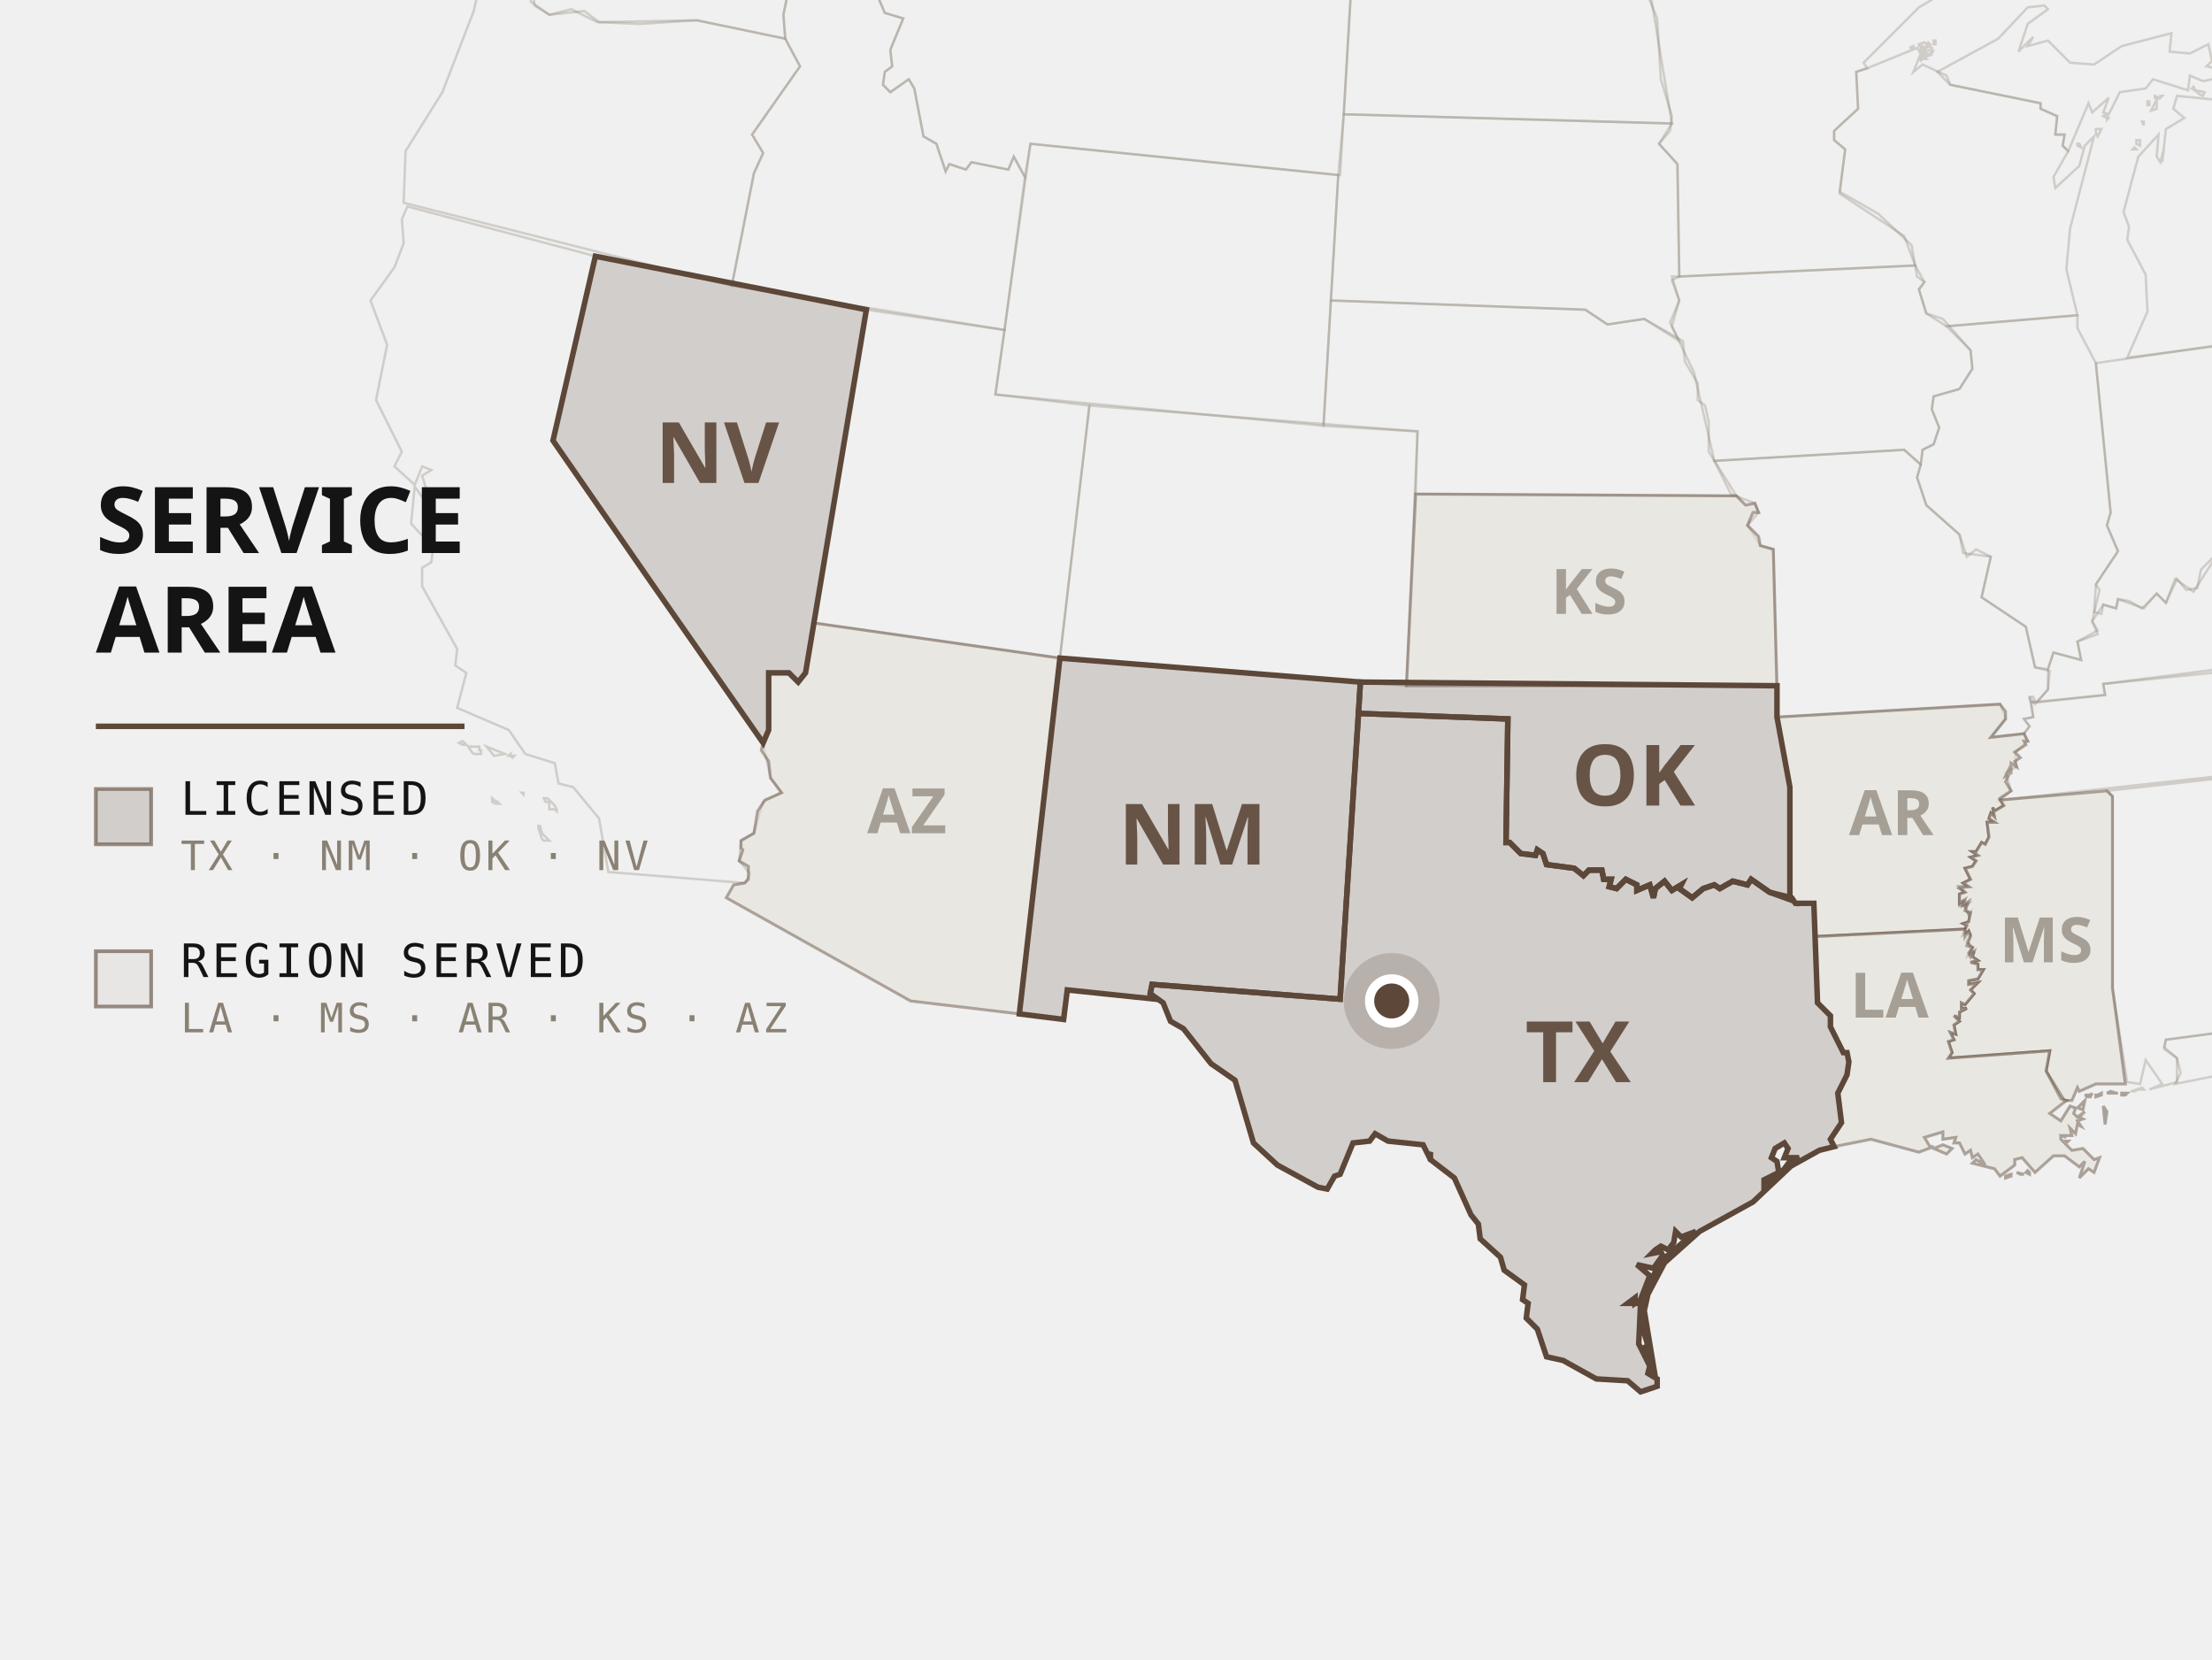
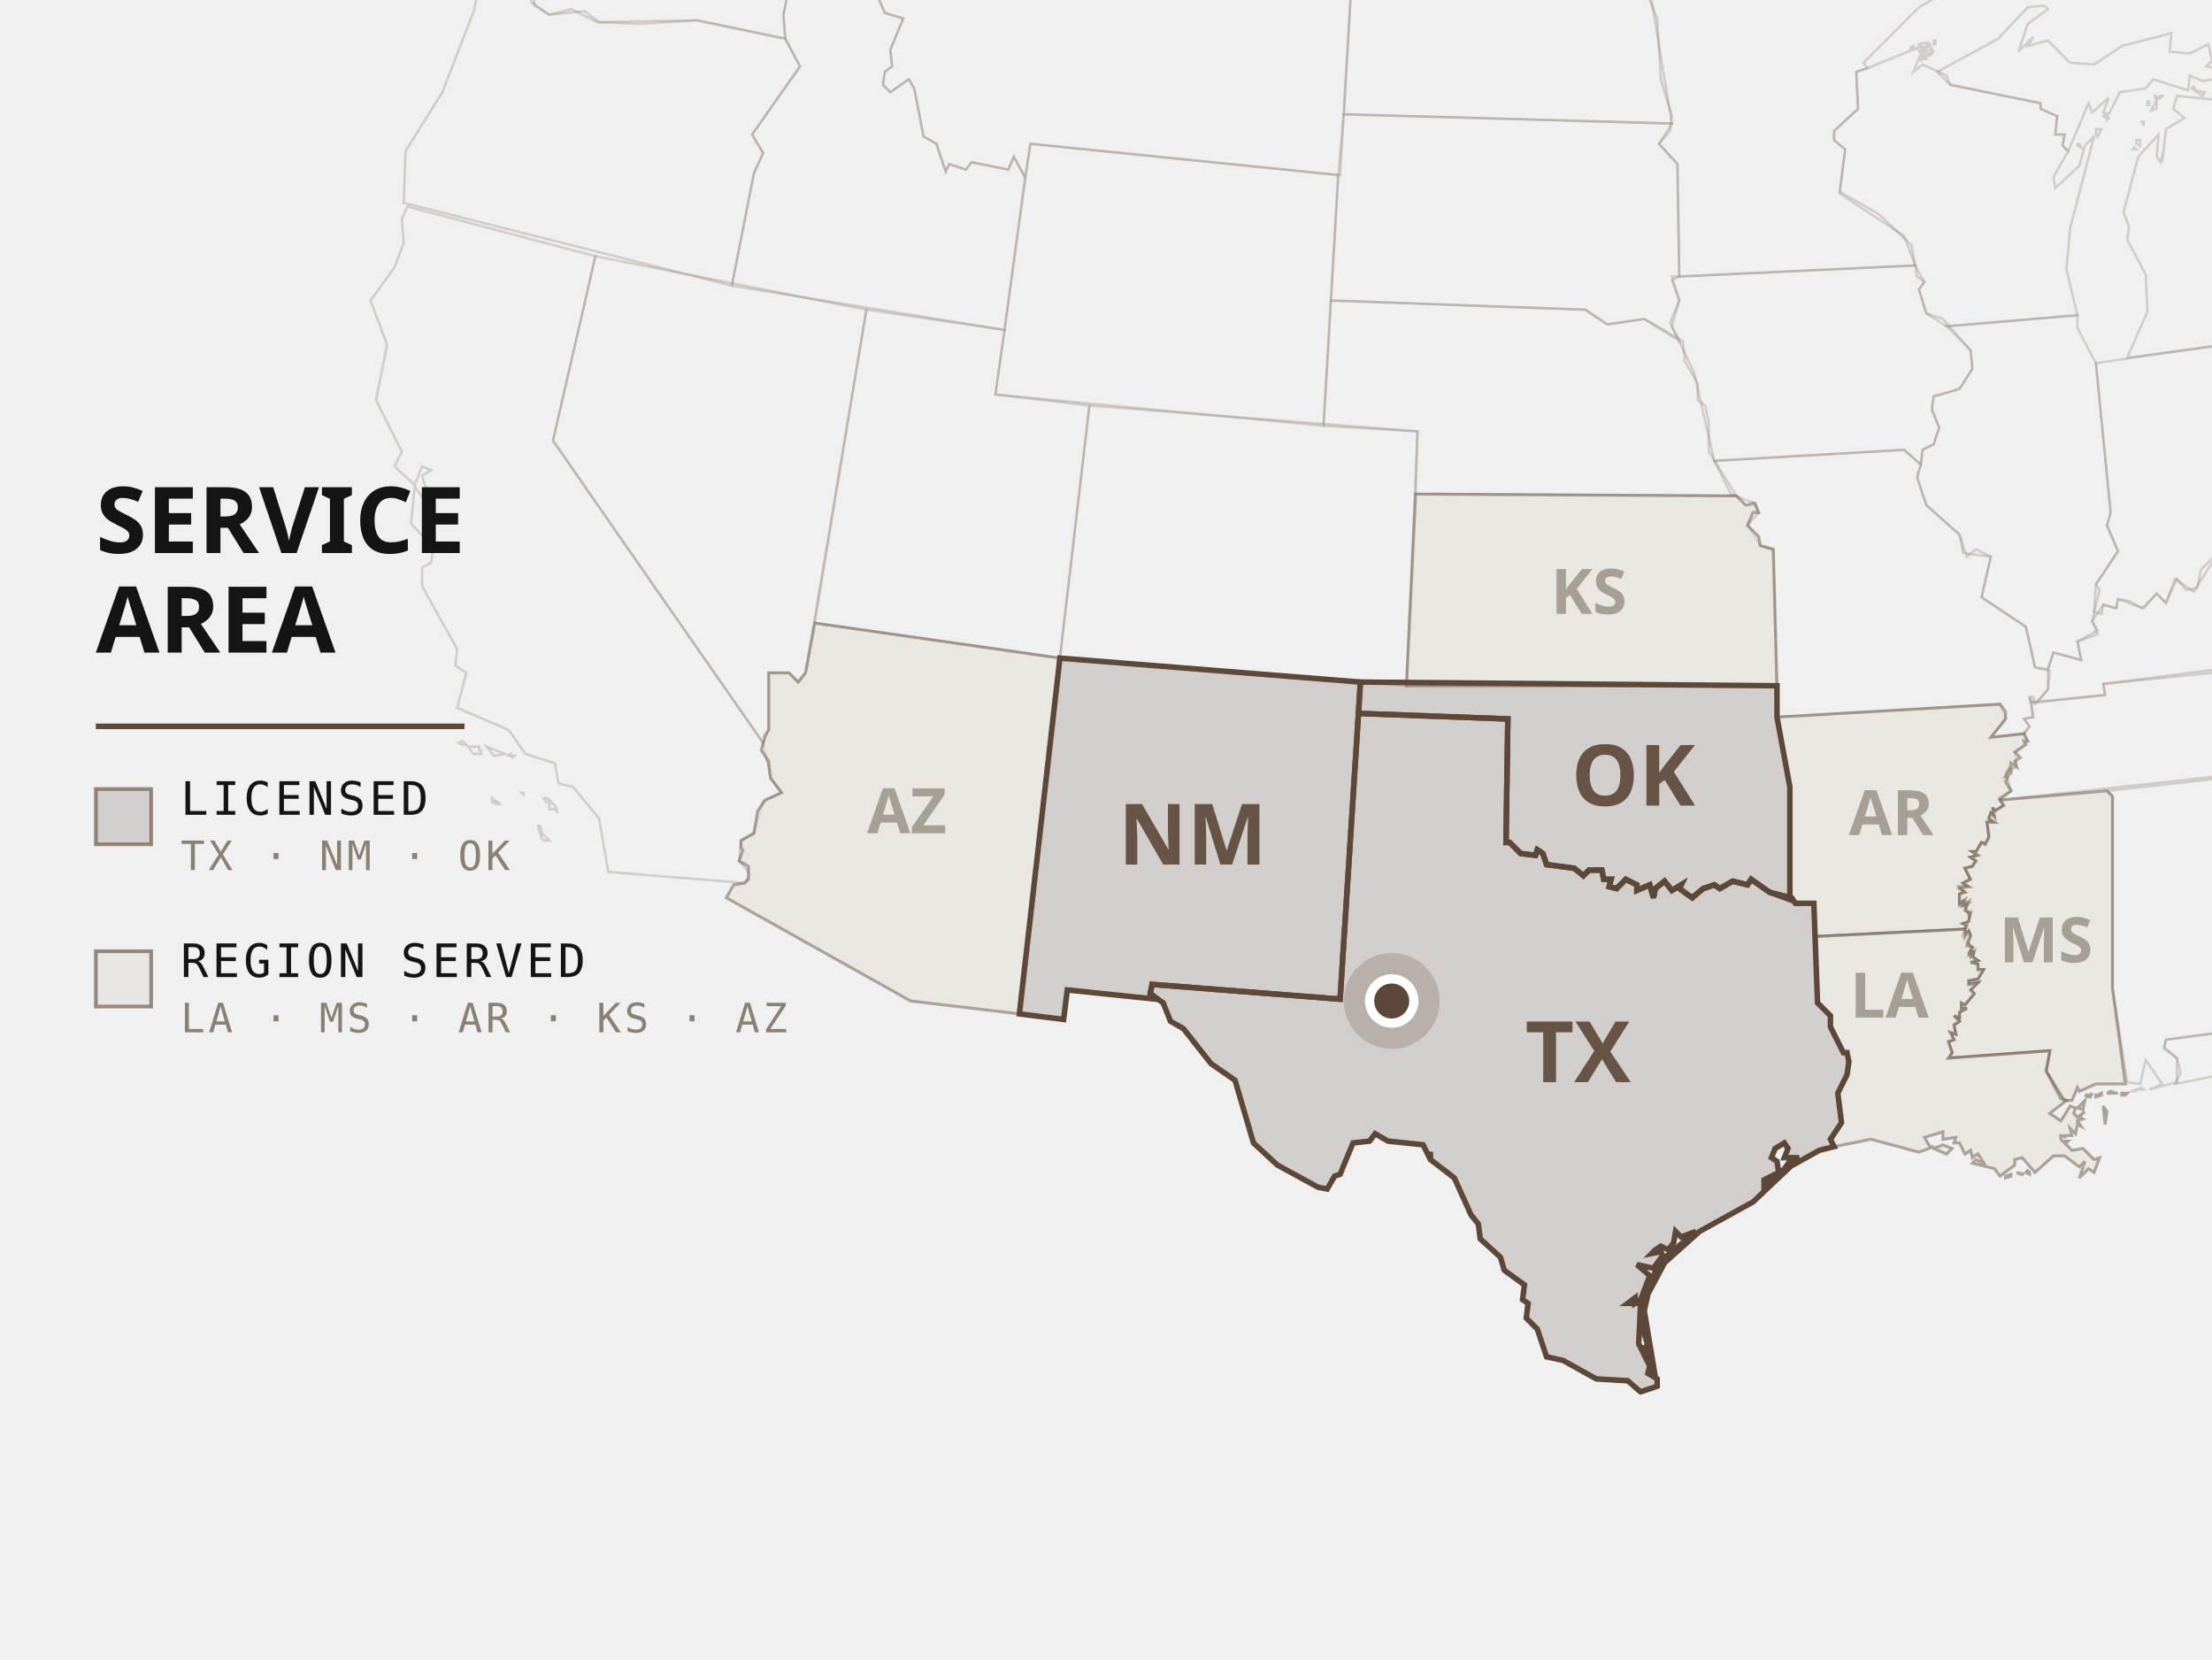
- <svg xmlns="http://www.w3.org/2000/svg" viewBox="0 0 1200 900" width="100%" height="100%" preserveAspectRatio="xMidYMid meet" role="img" aria-label="Elite Drillers service area: licensed to drill in Texas, New Mexico, Oklahoma and Nevada, and serving the surrounding region including Louisiana, Mississippi, Arkansas, Kansas and Arizona">
+ <svg xmlns="http://www.w3.org/2000/svg" viewBox="0 0 1200 900" width="100%" height="100%" preserveAspectRatio="xMidYMid meet" role="img" aria-label="Elite Drillers service area: licensed to drill in Texas, New Mexico and Oklahoma, and serving the surrounding region including Louisiana, Mississippi, Arkansas, Kansas and Arizona">
  <g>
    <path d="M1156,592L1162,590L1162,590L1163,591L1163,591L1161,591L1160,591L1158,592ZM1143,429L1215,421L1236,492L1247,511L1242,526L1250,554L1175,564L1174,569L1181,574L1181,587L1166,591L1173,588L1164,575L1161,588L1154,587L1146,536L1146,432Z" fill="none" stroke="#8a8175" stroke-width="1.3" stroke-opacity="0.32" />
    <path d="M591,220L769,234L763,372L575,357Z" fill="none" stroke="#8a8175" stroke-width="1.3" stroke-opacity="0.32" />
    <path d="M1409,740L1410,738L1411,739L1410,741ZM1406,743L1407,741L1408,741L1408,742ZM1398,747L1404,744L1405,745L1400,748ZM1378,756L1388,746L1395,749ZM1372,758L1376,756L1375,758L1373,758L1372,758ZM1367,758L1368,757L1369,757L1369,758ZM1352,687L1361,694L1355,694ZM1343,759L1345,759L1345,759L1343,760ZM1265,594L1268,592L1268,593L1266,594L1265,595ZM1250,554L1255,564L1332,557L1335,564L1338,563L1338,547L1354,549L1364,577L1392,615L1395,631L1419,672L1422,707L1418,724L1423,716L1414,736L1411,738L1416,727L1397,734L1388,716L1374,712L1366,696L1355,687L1357,677L1352,686L1333,661L1341,648L1337,650L1332,645L1336,651L1333,659L1328,651L1328,615L1323,608L1316,609L1295,586L1275,582L1274,589L1252,598L1256,601L1264,595L1256,602L1246,601L1242,592L1215,581L1180,588L1183,582L1181,574L1174,568L1175,564Z" fill="none" stroke="#8a8175" stroke-width="1.3" stroke-opacity="0.32" />
    <path d="M1137,197L1205,187L1219,288L1202,293L1204,299L1190,321L1180,314L1175,327L1170,322L1163,330L1149,325L1148,330L1141,328L1140,333L1136,332L1137,317L1149,299L1143,285L1145,278Z" fill="none" stroke="#8a8175" stroke-width="1.3" stroke-opacity="0.32" />
    <path d="M890,-36L937,-37L937,-50L941,-50L949,-29L967,-26L969,-22L987,-27L995,-24L993,-22L998,-21L1002,-14L1009,-19L1020,-9L1036,-17L1039,-12L1068,-12L1041,4L1011,34L1013,37L1007,39L1008,59L995,71L995,76L1001,81L998,105L1033,128L1039,144L911,150L910,89L900,78L906,71L907,63L901,43L899,10L892,-7L893,-26Z" fill="none" stroke="#8a8175" stroke-width="1.3" stroke-opacity="0.32" />
    <path d="M735,-41L890,-36L907,67L729,62Z" fill="none" stroke="#8a8175" stroke-width="1.3" stroke-opacity="0.32" />
    <path d="M726,95L729,62L907,67L900,78L910,89L911,150L907,152L911,163L906,175L911,185L892,173L872,176L860,168L722,163Z" fill="none" stroke="#8a8175" stroke-width="1.3" stroke-opacity="0.32" />
    <path d="M726,95L718,231L540,214L559,78Z" fill="none" stroke="#8a8175" stroke-width="1.3" stroke-opacity="0.32" />
    <path d="M930,250L1033,244L1042,252L1040,259L1045,274L1063,290L1065,300L1080,302L1075,324L1099,340L1104,362L1112,364L1111,374L1104,382L1101,378L1103,389L1098,390L1101,394L1098,398L1080,400L1088,390L1085,382L964,389L962,298L955,296L948,285L954,278L952,273L939,268Z" fill="none" stroke="#8a8175" stroke-width="1.3" stroke-opacity="0.32" />
    <path d="M1042,252L1043,244L1049,241L1052,232L1048,222L1049,215L1063,211L1070,200L1069,190L1056,177L1127,171L1127,178L1137,197L1145,278L1143,285L1149,299L1137,317L1139,320L1135,337L1138,342L1127,348L1129,358L1114,354L1111,363L1104,362L1099,340L1075,324L1080,302L1072,298L1067,302L1063,290L1045,274L1040,259Z" fill="none" stroke="#8a8175" stroke-width="1.3" stroke-opacity="0.32" />
    <path d="M295,433L297,433L299,435L301,437L301,437L302,439L302,440L301,439L298,439L298,438L298,435L296,435ZM292,448L293,448L294,452L298,456L297,456L295,456L294,455L293,452L292,449ZM283,430L284,430L284,431L283,430ZM277,409L277,410L279,410L278,411L277,410L276,410ZM267,433L268,434L270,435L271,436L269,436L267,435ZM264,405L274,409L268,410ZM254,405L256,405L257,405L259,405L260,405L260,407L261,407L261,409L257,409L256,408ZM249,403L251,402L251,402L252,403L253,404L251,404ZM221,112L323,139L300,239L414,403L418,422L424,430L414,435L409,452L402,456L401,467L407,474L404,479L330,473L325,444L311,427L303,425L301,414L285,409L276,396L248,384L253,365L247,361L248,352L229,318L229,308L234,305L235,297L223,284L225,264L235,278L229,258L234,255L229,253L225,263L214,253L218,245L204,217L210,187L201,163L214,145L219,132L218,119Z" fill="none" stroke="#8a8175" stroke-width="1.3" stroke-opacity="0.32" />
    <path d="M911,150L1039,144L1044,153L1041,157L1045,170L1054,173L1069,190L1070,200L1063,211L1049,215L1048,222L1052,232L1049,241L1043,244L1042,252L1033,244L930,250L919,202L907,177L911,163L907,150Z" fill="none" stroke="#8a8175" stroke-width="1.3" stroke-opacity="0.32" />
    <path d="M1111,363L1114,354L1129,358L1127,348L1138,344L1135,337L1141,328L1148,330L1149,325L1155,326L1162,330L1170,322L1175,327L1181,314L1186,320L1192,319L1194,309L1204,299L1202,293L1219,288L1215,280L1218,276L1226,276L1234,286L1249,290L1263,288L1269,282L1278,291L1279,302L1283,308L1300,320L1273,352L1259,359L1141,371L1142,377L1105,381L1111,374ZM1103,381L1102,381L1101,379L1101,378L1103,378L1104,380Z" fill="none" stroke="#8a8175" stroke-width="1.3" stroke-opacity="0.32" />
    <path d="M1189,48L1190,47L1191,49L1196,50L1195,52L1193,51L1192,50ZM1172,53L1172,52L1173,52ZM1169,52L1171,53L1170,54L1169,53ZM1167,60L1170,54L1170,59ZM1165,55L1166,55L1166,57L1165,57ZM1162,66L1163,66L1163,68ZM1159,77L1159,76L1161,76L1161,79L1159,78ZM1157,81L1158,80L1159,81ZM1142,62L1144,64L1143,65L1143,64L1141,63ZM1154,194L1165,169L1164,149L1154,130L1155,123L1152,115L1160,85L1171,73L1170,85L1172,88L1174,80L1173,88L1175,70L1185,64L1179,59L1181,52L1201,54L1222,63L1226,71L1222,71L1228,82L1228,94L1217,109L1216,117L1223,121L1228,109L1240,102L1244,104L1258,137L1257,150L1254,154L1254,148L1250,149L1239,183ZM1074,-8L1092,-20L1080,-9L1082,-9ZM1051,39L1084,21L1100,4L1109,3L1111,5L1100,13L1095,28L1103,20L1100,25L1111,22L1123,34L1136,35L1151,25L1178,18L1177,28L1188,29L1198,24L1200,33L1197,36L1216,40L1195,44L1188,41L1187,49L1168,43L1164,48L1150,50L1144,62L1141,61L1144,53L1135,61L1133,56L1122,82L1119,79L1120,73L1115,73L1116,63L1107,59L1107,56L1058,46Z" fill="none" stroke="#8a8175" stroke-width="1.3" stroke-opacity="0.32" />
    <path d="M465,-75L600,-59L735,-41L727,95L559,78L556,96L550,85L547,92L527,88L524,92L515,89L513,93L508,78L501,74L496,48L493,43L483,50L479,46L480,39L484,36L483,27L490,10L480,7L471,-14L462,-21L465,-23L464,-30L459,-41Z" fill="none" stroke="#8a8175" stroke-width="1.3" stroke-opacity="0.32" />
    <path d="M275,-24L288,-14L288,1L298,8L310,5L324,12L347,13L378,11L426,21L434,36L408,73L414,83L409,94L397,155L219,110L220,82L240,50L257,6L264,-26Z" fill="none" stroke="#8a8175" stroke-width="1.3" stroke-opacity="0.32" />
    <path d="M1098,398L1101,394L1098,390L1103,389L1102,381L1142,377L1141,371L1313,349L1314,359L1306,368L1293,376L1290,372L1282,384L1259,396L1256,404L1250,408L1250,416L1085,434L1091,429L1088,419L1094,416L1093,408L1100,402Z" fill="none" stroke="#8a8175" stroke-width="1.3" stroke-opacity="0.32" />
    <path d="M470,168L545,179L540,214L591,220L575,357L442,338Z" fill="none" stroke="#8a8175" stroke-width="1.3" stroke-opacity="0.32" />
    <path d="M308,-53L310,-58L311,-53ZM315,-93L315,-94L317,-93L315,-92ZM315,-99L316,-100L317,-96L316,-97ZM313,-95L314,-95L315,-94L313,-93ZM310,-83L315,-88L316,-84L311,-83L313,-75L317,-75L316,-70ZM310,-103L311,-103L313,-100L312,-100L311,-101ZM307,-100L309,-101L309,-100ZM309,-110L311,-110L311,-109L309,-109ZM303,-98L314,-97L309,-90ZM303,-101L305,-100L306,-98L304,-100ZM443,-79L425,8L426,21L378,11L325,12L317,6L298,8L290,3L288,-14L284,-18L263,-27L267,-39L267,-30L269,-39L273,-40L267,-43L267,-48L274,-48L269,-53L267,-49L269,-77L266,-93L269,-100L282,-88L301,-84L305,-76L309,-80L310,-71L294,-57L299,-57L295,-58L312,-71L307,-51L303,-54L302,-47L301,-55L299,-53L302,-46L307,-52L312,-52L312,-63L320,-72L318,-81L317,-75L315,-79L319,-84L313,-91L319,-89L321,-93L320,-100L316,-99L317,-108Z" fill="none" stroke="#8a8175" stroke-width="1.3" stroke-opacity="0.32" />
    <path d="M1137,72L1137,70L1140,70L1138,74ZM1127,78L1128,78L1129,80L1127,79ZM1049,24L1049,22L1050,22L1050,24ZM1047,29L1049,27L1048,29ZM1044,27L1045,26L1047,25L1048,26L1047,27L1045,28ZM1042,30L1042,29L1044,28L1044,29ZM1042,26L1044,27L1042,28L1042,27ZM1041,24L1044,23L1045,24L1046,23L1047,24L1045,25L1044,26L1043,25L1041,25ZM1041,32L1043,31L1045,29L1047,30L1044,31L1045,32L1043,32L1042,33ZM1036,26L1038,25L1038,26ZM1013,37L1040,26L1042,29L1038,39L1043,35L1056,41L1058,46L1107,56L1107,59L1116,63L1115,73L1120,73L1119,79L1122,82L1114,96L1115,102L1128,90L1131,79L1136,74L1123,124L1121,146L1127,171L1056,177L1045,170L1041,157L1044,153L1040,150L1037,133L1019,116L998,104L1001,81L995,76L995,71L1008,59L1007,39Z" fill="none" stroke="#8a8175" stroke-width="1.3" stroke-opacity="0.32" />
    <path d="M722,163L860,168L872,176L892,173L913,185L914,196L921,208L921,217L925,220L927,229L927,245L942,269L768,268L769,234L718,231Z" fill="none" stroke="#8a8175" stroke-width="1.3" stroke-opacity="0.32" />
    <path d="M426,21L425,8L443,-79L465,-75L459,-41L464,-30L465,-23L462,-21L471,-14L480,7L490,10L483,27L484,36L480,39L479,46L483,50L493,43L496,48L501,74L508,78L513,93L515,89L524,92L527,88L547,92L550,85L556,96L545,179L397,155L409,94L414,83L408,73L434,36Z" fill="none" stroke="#8a8175" stroke-width="1.3" stroke-opacity="0.32" />
  </g>
  <g>
    <path d="M398,480L404,479L406,477L406,470L401,467L403,461L402,460L402,456L409,452L411,440L415,434L424,430L418,422L417,413L413,407L415,399L417,396L417,365L428,365L433,370L437,365L442,338L575,357L553,550L494,543L394,487Z" fill="#e4dfd6" fill-opacity="0.55" stroke="#5c4738" stroke-width="1.6" stroke-opacity="0.45" />
    <path d="M768,268L942,269L947,274L952,273L954,278L951,278L948,285L954,291L955,296L962,298L964,372L763,372Z" fill="#e4dfd6" fill-opacity="0.55" stroke="#5c4738" stroke-width="1.6" stroke-opacity="0.45" />
    <path d="M964,389L1085,382L1088,386L1088,390L1080,400L1098,398L1100,402L1098,402L1099,404L1093,408L1096,411L1093,413L1094,416L1091,414L1091,420L1090,417L1088,421L1090,420L1088,424L1091,429L1085,433L1087,437L1082,440L1081,438L1082,443L1080,441L1079,444L1082,446L1078,446L1079,454L1077,458L1075,457L1072,462L1070,462L1073,464L1069,465L1072,467L1070,470L1066,471L1069,477L1065,479L1068,481L1063,482L1066,484L1063,485L1063,490L1066,488L1064,491L1068,490L1066,492L1068,496L1069,495L1068,500L1065,501L1067,502L1066,504L985,508L984,490L975,491L971,488L971,427Z" fill="#e4dfd6" fill-opacity="0.55" stroke="#5c4738" stroke-width="1.6" stroke-opacity="0.45" />
    <path d="M1151,593L1154,593L1153,594L1151,594ZM1143,593L1145,592L1148,593L1149,593L1146,593ZM1137,594L1138,594L1140,593L1140,594L1137,595ZM1132,594L1134,594L1135,593L1134,595L1133,595L1131,594ZM1066,504L1067,502L1065,501L1068,500L1069,495L1066,494L1068,489L1065,491L1066,488L1063,490L1063,485L1066,484L1063,481L1068,481L1065,479L1069,477L1066,471L1070,470L1072,467L1069,465L1073,464L1070,462L1072,462L1075,457L1077,458L1079,454L1078,446L1082,446L1079,444L1080,441L1082,443L1081,438L1082,440L1087,437L1085,434L1143,429L1146,432L1146,536L1153,588L1137,588L1128,592L1127,590L1124,597L1120,597L1110,581L1112,570L1057,574L1059,571L1057,565L1060,564L1058,560L1061,561L1060,556L1063,554L1060,551L1063,552L1063,549L1067,547L1064,547L1064,544L1066,545L1071,539L1069,537L1073,533L1068,534L1068,532L1073,531L1076,526L1073,526L1073,523L1069,522L1073,521L1070,519L1071,516L1068,518L1070,514L1067,511L1069,507L1068,505L1065,507Z" fill="#e4dfd6" fill-opacity="0.55" stroke="#5c4738" stroke-width="1.6" stroke-opacity="0.45" />
    <path d="M1141,600L1143,603L1142,610ZM1127,601L1131,597L1130,602ZM1120,619L1122,619L1121,620ZM1099,636L1100,635L1101,636L1101,637ZM1094,636L1098,637L1096,637ZM1088,638L1091,637L1091,638L1088,639ZM1049,623L1054,621L1059,623L1056,626ZM985,508L1066,504L1066,508L1068,505L1069,508L1067,513L1070,514L1068,517L1069,519L1071,516L1070,519L1073,521L1069,522L1073,523L1073,526L1076,526L1073,531L1068,532L1068,534L1073,533L1069,537L1071,539L1066,545L1064,544L1064,547L1067,547L1063,549L1063,552L1060,551L1063,554L1060,556L1061,561L1058,560L1060,564L1057,565L1059,571L1057,574L1112,570L1110,581L1118,596L1121,597L1112,604L1118,608L1123,600L1126,601L1125,604L1127,606L1131,603L1128,606L1130,607L1127,608L1129,611L1127,610L1126,615L1123,612L1124,616L1119,616L1121,617L1118,616L1118,618L1124,624L1130,623L1136,629L1139,628L1136,636L1133,634L1128,639L1131,630L1128,633L1120,627L1114,627L1104,636L1097,628L1093,629L1093,632L1085,638L1082,634L1070,631L1072,629L1077,632L1073,626L1070,628L1069,624L1066,626L1063,620L1060,620L1061,617L1054,618L1054,614L1044,617L1047,622L1049,622L1041,625L1015,618L995,622L993,618L999,609L997,593L1002,583L1003,576L1002,571L1000,571L993,557L993,551L986,544Z" fill="#e4dfd6" fill-opacity="0.55" stroke="#5c4738" stroke-width="1.6" stroke-opacity="0.45" />
  </g>
  <g>
    <path d="M738,370L964,372L964,389L971,427L971,488L960,484L950,477L948,480L940,478L933,482L930,480L924,482L918,487L911,482L912,480L907,483L903,478L898,482L897,487L895,480L888,483L888,480L882,477L877,482L873,481L874,477L870,477L869,472L862,472L859,475L854,471L839,469L837,463L834,461L833,464L825,463L819,457L817,457L818,390L737,387Z" fill="#5c4738" fill-opacity="0.2" stroke="#5c4738" stroke-width="3" />
    <path d="M737,387L818,390L817,457L819,457L825,463L833,464L834,461L837,463L839,469L854,471L859,475L862,472L869,472L870,477L874,477L873,481L877,482L882,477L888,480L888,483L895,480L897,487L898,482L903,478L907,483L912,480L911,482L918,487L924,482L930,480L933,482L940,478L948,480L950,477L960,484L972,487L974,490L984,490L986,544L993,551L993,557L1000,571L1002,571L1003,576L1002,583L997,593L999,609L993,618L995,622L987,624L969,634L968,634L971,630L976,628L968,628L970,623L968,620L963,623L961,628L964,630L965,636L957,640L957,643L967,635L969,635L951,652L922,668L903,685L894,702L892,711L898,747L894,732L892,731L894,730L891,720L892,704L900,685L920,668L912,671L909,668L908,674L905,678L901,676L898,678L896,680L901,679L902,681L897,688L888,686L895,692L890,705L887,707L887,704L883,707L890,707L889,729L895,741L894,745L899,748L899,752L890,755L883,749L866,748L848,738L839,736L834,721L828,715L829,707L826,705L827,697L816,689L814,682L803,672L802,664L798,659L789,639L776,629L776,625L775,627L772,621L753,619L746,615L743,619L734,620L727,637L724,638L720,645L715,644L693,632L680,620L670,586L657,577L642,558L635,554L631,544L624,539L625,534L727,542Z" fill="#5c4738" fill-opacity="0.2" stroke="#5c4738" stroke-width="3" />
    <path d="M575,357L738,370L727,542L625,534L624,539L627,542L579,537L577,553L553,550Z" fill="#5c4738" fill-opacity="0.2" stroke="#5c4738" stroke-width="3" />
-     <path d="M323,139L470,168L437,365L433,370L428,365L417,365L417,396L414,403L354,317L300,239Z" fill="#5c4738" fill-opacity="0.2" stroke="#5c4738" stroke-width="3" />
+     <path d="M323,139L470,168L437,365L433,370L428,365L417,365L417,396L414,403L354,317L300,239Z" fill="none" stroke="#8a8175" stroke-width="1.3" stroke-opacity="0.32" />
  </g>
  <g>
    <text x="856" y="587" text-anchor="middle" font-family="Archivo, sans-serif" font-weight="800" font-size="46" fill="#5c4738" fill-opacity="0.9">TX</text>
    <text x="647" y="469" text-anchor="middle" font-family="Archivo, sans-serif" font-weight="800" font-size="46" fill="#5c4738" fill-opacity="0.9">NM</text>
    <text x="886" y="437" text-anchor="middle" font-family="Archivo, sans-serif" font-weight="800" font-size="46" fill="#5c4738" fill-opacity="0.9">OK</text>
-     <text x="389" y="262" text-anchor="middle" font-family="Archivo, sans-serif" font-weight="800" font-size="46" fill="#5c4738" fill-opacity="0.9">NV</text>
    <text x="492" y="452" text-anchor="middle" font-family="Archivo, sans-serif" font-weight="800" font-size="34" fill="#8a8175" fill-opacity="0.7">AZ</text>
    <text x="862" y="333" text-anchor="middle" font-family="Archivo, sans-serif" font-weight="800" font-size="34" fill="#8a8175" fill-opacity="0.7">KS</text>
    <text x="1026" y="453" text-anchor="middle" font-family="Archivo, sans-serif" font-weight="800" font-size="34" fill="#8a8175" fill-opacity="0.7">AR</text>
    <text x="1025" y="552" text-anchor="middle" font-family="Archivo, sans-serif" font-weight="800" font-size="34" fill="#8a8175" fill-opacity="0.7">LA</text>
    <text x="1110" y="522" text-anchor="middle" font-family="Archivo, sans-serif" font-weight="800" font-size="34" fill="#8a8175" fill-opacity="0.7">MS</text>
  </g>
  <g>
    <circle cx="755" cy="543" r="26" fill="#5c4738" fill-opacity="0.22" />
    <circle cx="755" cy="543" r="12" fill="#5c4738" stroke="#fff" stroke-width="5" />
  </g>
  <g transform="translate(52,300)">
    <text font-family="Archivo, sans-serif" font-weight="800" font-size="50" fill="#141414">SERVICE</text>
    <text y="54" font-family="Archivo, sans-serif" font-weight="800" font-size="50" fill="#141414">AREA</text>
    <line x2="200" y1="94" y2="94" stroke="#5c4738" stroke-width="3" />
    <g transform="translate(0,156)">
      <rect y="-28" width="30" height="30" fill="#5c4738" fill-opacity="0.2" stroke="#5c4738" stroke-width="2" stroke-opacity="0.6" />
      <text x="46" y="-14" font-family="'Spline Sans Mono', ui-monospace, monospace" font-size="25" letter-spacing="2" fill="#141414">LICENSED</text>
-       <text x="46" y="16" font-family="'Spline Sans Mono', ui-monospace, monospace" font-size="22" letter-spacing="1.8" fill="#8a8175">TX · NM · OK · NV</text>
+       <text x="46" y="16" font-family="'Spline Sans Mono', ui-monospace, monospace" font-size="22" letter-spacing="1.8" fill="#8a8175">TX · NM · OK</text>
    </g>
    <g transform="translate(0,244)">
      <rect y="-28" width="30" height="30" fill="#5c4738" fill-opacity="0.06" stroke="#5c4738" stroke-width="2" stroke-opacity="0.6" />
      <text x="46" y="-14" font-family="'Spline Sans Mono', ui-monospace, monospace" font-size="25" letter-spacing="2" fill="#141414">REGION SERVED</text>
      <text x="46" y="16" font-family="'Spline Sans Mono', ui-monospace, monospace" font-size="22" letter-spacing="1.8" fill="#8a8175">LA · MS · AR · KS · AZ</text>
    </g>
  </g>
</svg>
